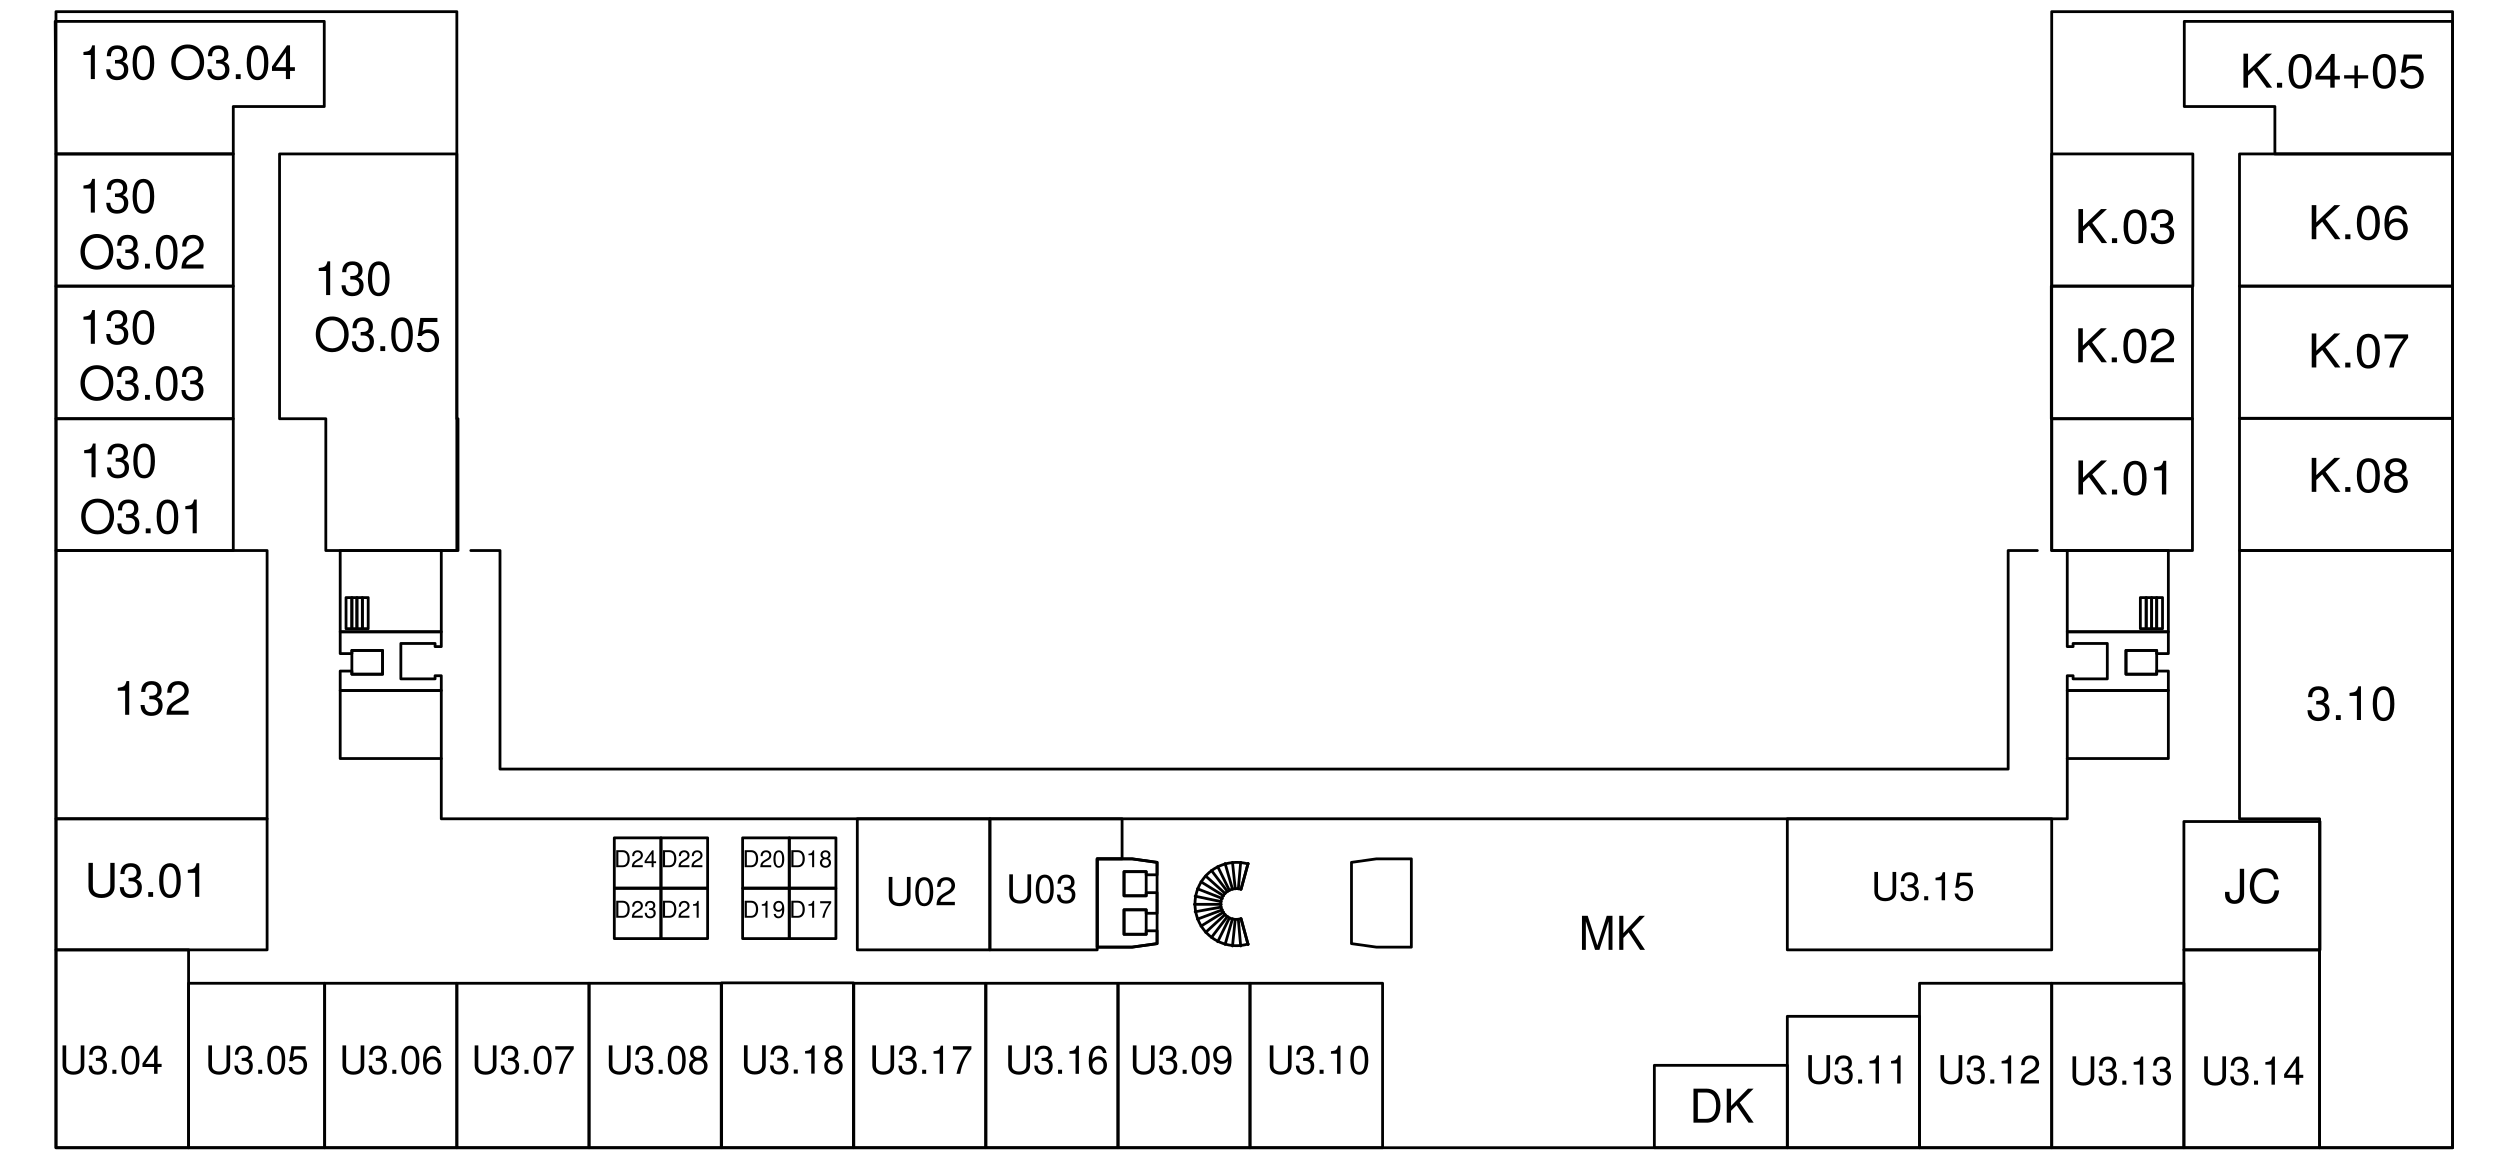
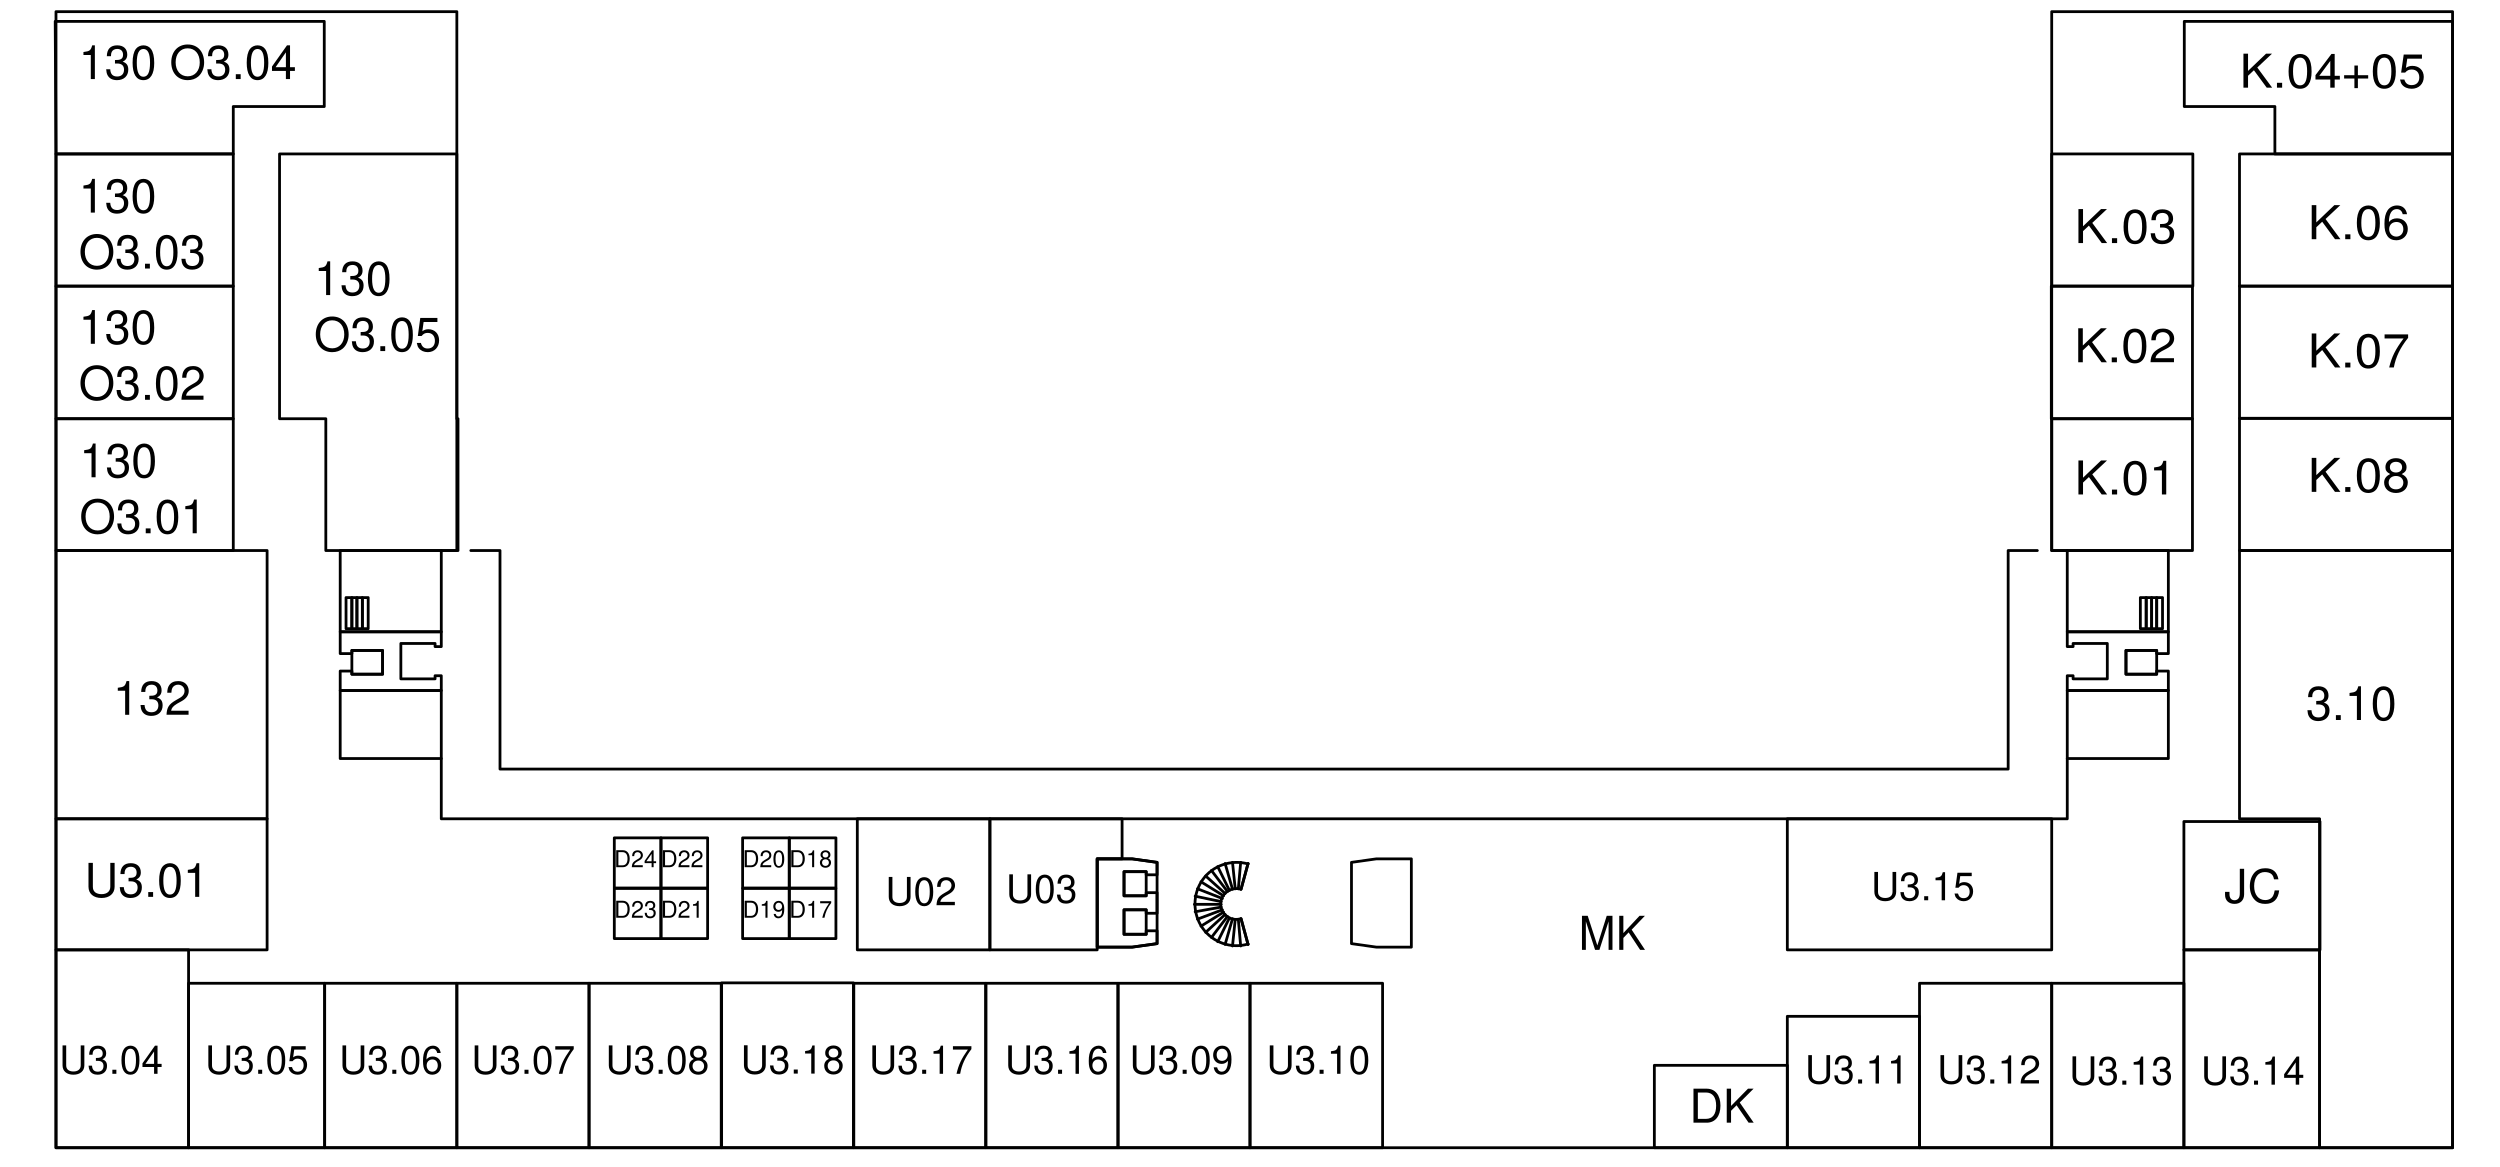
<svg xmlns="http://www.w3.org/2000/svg" version="1.1" id="Layer_1" x="0px" y="0px" viewBox="0 0 643 300" style="enable-background:new 0 0 643 300;" xml:space="preserve">
  <style type="text/css">
	.st0{fill:none;stroke:#000000;stroke-width:0.72;stroke-linecap:round;stroke-linejoin:round;stroke-miterlimit:10;}
	.st1{font-family:'Helvetica';}
	.st2{font-size:12px;}
	.st3{font-size:10px;}
	.st4{font-size:6px;}
	.st5{fill:none;}
</style>
  <g id="outline">
    <polyline class="st0" points="556.2,153.7 554.7,153.7 554.7,161.7 556.2,161.7 556.2,153.7  " />
    <polyline class="st0" points="554.7,153.7 553.4,153.7 553.4,161.7 554.7,161.7 554.7,153.7  " />
    <polyline class="st0" points="553.4,153.7 552,153.7 552,161.7 553.4,161.7 553.4,153.7  " />
    <polyline class="st0" points="552,153.7 550.5,153.7 550.5,161.7 552,161.7 552,153.7  " />
    <polyline class="st0" points="289.1,224.2 294.8,224.2 294.8,230.4 289.1,230.4 289.1,224.2  " />
    <polyline class="st0" points="546.8,167.3 554.7,167.3 554.7,173.4 546.8,173.4 546.8,167.3  " />
    <line class="st0" x1="319.2" y1="228.7" x2="321" y2="222.1" />
    <line class="st0" x1="319.2" y1="236.3" x2="321" y2="242.9" />
    <line class="st0" x1="319.2" y1="228.7" x2="321" y2="222.1" />
    <line class="st0" x1="318.5" y1="228.6" x2="319.1" y2="221.8" />
    <line class="st0" x1="317.7" y1="228.6" x2="317" y2="221.8" />
    <line class="st0" x1="317" y1="228.7" x2="315.1" y2="222.1" />
    <line class="st0" x1="316.2" y1="229" x2="313.2" y2="222.9" />
    <line class="st0" x1="315.7" y1="229.3" x2="311.6" y2="223.9" />
    <line class="st0" x1="315.1" y1="229.8" x2="310.1" y2="225.3" />
    <line class="st0" x1="314.7" y1="230.4" x2="308.9" y2="226.8" />
    <line class="st0" x1="314.4" y1="231.1" x2="308" y2="228.6" />
    <line class="st0" x1="314.1" y1="231.9" x2="307.4" y2="230.5" />
    <line class="st0" x1="314.1" y1="232.6" x2="307.2" y2="232.6" />
    <line class="st0" x1="314.1" y1="233.3" x2="307.4" y2="234.5" />
    <line class="st0" x1="314.4" y1="234" x2="308" y2="236.4" />
    <line class="st0" x1="314.7" y1="234.6" x2="308.9" y2="238.2" />
    <line class="st0" x1="315.1" y1="235.2" x2="310.1" y2="239.8" />
    <line class="st0" x1="315.7" y1="235.7" x2="311.6" y2="241.1" />
    <line class="st0" x1="316.2" y1="236.1" x2="313.2" y2="242.2" />
    <line class="st0" x1="317" y1="236.3" x2="315.1" y2="242.9" />
    <line class="st0" x1="317.7" y1="236.5" x2="317" y2="243.3" />
    <line class="st0" x1="318.5" y1="236.5" x2="319.1" y2="243.3" />
    <line class="st0" x1="319.2" y1="236.3" x2="321" y2="242.9" />
    <path class="st0" d="M319.1,228.7c-1.6-0.5-3.4,0.2-4.4,1.5c-1,1.4-1,3.3,0,4.6c1,1.4,2.7,2,4.4,1.5" />
    <path class="st0" d="M321,222.2c-4.4-1.2-9.1,0.4-11.7,4.1c-2.6,3.7-2.6,8.7,0,12.4s7.3,5.4,11.7,4.1" />
    <polyline class="st0" points="347.6,242.7 354,243.6 363,243.6 363,220.9 354,220.9 347.6,221.8 347.6,242.7  " />
    <polyline class="st0" points="554.7,167.3 554.7,168.1 557.7,168.1 557.7,162.5 531.7,162.5 531.7,166.3 533.2,166.3 533.2,165.5    542,165.5 542,174.6 533.2,174.6 533.2,173.8 531.7,173.8 531.7,177.6 557.7,177.6 557.7,172.6 554.7,172.6 554.7,173.4    546.8,173.4 546.8,167.3 554.7,167.3  " />
    <polyline class="st0" points="289.1,240.3 294.8,240.3 294.8,234 289.1,234 289.1,240.3  " />
    <polyline class="st0" points="297.6,225 297.6,221.8 291.2,220.9 282.2,220.9 282.2,243.6 291.2,243.6 297.6,242.7 297.6,239.4    294.8,239.4 294.8,240.3 289.1,240.3 289.1,234 294.8,234 294.8,234.9 297.6,234.9 297.6,229.6 294.8,229.6 294.8,230.4    289.1,230.4 289.1,224.2 294.8,224.2 294.8,225 297.6,225  " />
    <polyline class="st0" points="531.7,195.1 557.7,195.1 557.7,177.6 531.7,177.6 531.7,195.1  " />
    <polyline class="st0" points="531.7,162.5 557.7,162.5 557.7,141.6 531.7,141.6 531.7,162.5  " />
    <polyline class="st0" points="89,153.7 90.5,153.7 90.5,161.7 89,161.7 89,153.7  " />
    <polyline class="st0" points="90.5,153.7 91.8,153.7 91.8,161.7 90.5,161.7 90.5,153.7  " />
    <polyline class="st0" points="91.8,153.7 93.2,153.7 93.2,161.7 91.8,161.7 91.8,153.7  " />
    <polyline class="st0" points="93.2,153.7 94.7,153.7 94.7,161.7 93.2,161.7 93.2,153.7  " />
    <polyline class="st0" points="98.4,167.3 90.5,167.3 90.5,173.4 98.4,173.4 98.4,167.3  " />
    <polyline class="st0" points="297.6,242.7 291.2,243.6 282.2,243.6 282.2,220.9 291.2,220.9 297.6,221.8 297.6,242.7  " />
    <polyline class="st0" points="113.5,195.1 113.5,210.6 531.7,210.6 531.7,195.1  " />
    <polyline class="st0" points="90.5,167.3 90.5,168.1 87.5,168.1 87.5,162.5 113.5,162.5 113.5,166.3 111.9,166.3 111.9,165.5    103.1,165.5 103.1,174.6 111.9,174.6 111.9,173.8 113.5,173.8 113.5,177.6 87.5,177.6 87.5,172.6 90.5,172.6 90.5,173.4    98.4,173.4 98.4,167.3 90.5,167.3  " />
    <polyline class="st0" points="113.5,195.1 87.5,195.1 87.5,177.6 113.5,177.6 113.5,195.1  " />
    <polyline class="st0" points="113.5,162.5 87.5,162.5 87.5,141.6 113.5,141.6 113.5,162.5  " />
    <polyline class="st0" points="524,141.6 516.5,141.6 516.5,197.8 128.6,197.8 128.6,141.6 121.1,141.6  " />
    <polyline class="st0" points="531.7,141.6 527.7,141.6 527.7,3 630.8,3 630.8,295.2 14.4,295.2 14.4,3 117.5,3 117.5,141.6    113.5,141.6  " />
  </g>
  <g id="F3K04_x2B_05">
    <polyline class="st0" points="561.8,5.5 561.8,27.4 585.1,27.4 585.1,39.6 630.8,39.6 630.8,5.5 561.8,5.5  " />
    <text id="_x33_.16_1_" transform="matrix(1.0645 0 0 1 576 22.5498)" class="st1 st2">K.04+05</text>
  </g>
  <g id="F3K06">
    <polyline class="st0" points="576,39.6 630.8,39.6 630.8,73.6 576,73.6 576,39.6  " />
    <text id="_x33_.16" transform="matrix(1.0645 0 0 1 593.5586 61.5146)" class="st1 st2">K.06</text>
  </g>
  <g id="F3K07">
    <polyline class="st0" points="576,73.6 630.8,73.6 630.8,107.6 576,107.6 576,73.6  " />
    <text id="_x33_.17" transform="matrix(1.0645 0 0 1 593.5586 94.5146)" class="st1 st2">K.07</text>
  </g>
  <g id="F3K08">
    <polyline class="st0" points="576,107.6 630.8,107.6 630.8,141.6 576,141.6 576,107.6  " />
    <text id="_x33_.18" transform="matrix(1.0645 0 0 1 593.5586 126.5151)" class="st1 st2">K.08</text>
  </g>
  <g id="F3K03">
    <polyline class="st0" points="527.7,39.6 564,39.6 564,73.6 527.7,73.6 527.7,39.6  " />
    <text id="_x33_.13" transform="matrix(1.0645 0 0 1 533.5586 62.5151)" class="st1 st2">K.03</text>
  </g>
  <g id="F3K02">
    <polyline class="st0" points="563.9,73.6 527.6,73.6 527.6,107.7 563.9,107.7 563.9,73.6  " />
    <text id="_x33_.12" transform="matrix(1.0645 0 0 1 533.5049 93.1816)" class="st1 st2">K.02</text>
  </g>
  <g id="F3K01">
    <polyline class="st0" points="563.9,107.7 527.7,107.7 527.7,141.6 563.9,141.6 563.9,107.7  " />
    <text id="_x33_.11" transform="matrix(1.0645 0 0 1 533.5586 127.1816)" class="st1 st2">K.01</text>
  </g>
  <g id="F3130O304">
    <polyline class="st0" points="83.4,5.5 83.4,27.4 60,27.4 60,39.6 14.4,39.6 14.2,5.5 83.4,5.5  " />
    <text transform="matrix(1 0 0 1 20.2439 20.3329)" class="st1 st2">130 O3.04</text>
  </g>
-   <g id="F3130O303">
+   <g id="F3130O302">
    <polyline class="st0" points="60,73.6 14.4,73.6 14.4,107.7 60,107.7 60,73.6  " />
    <text transform="matrix(1 0 0 1 20.2441 88.4203)" class="st1 st2">130 </text>
-     <text transform="matrix(1 0 0 1 20.2441 102.8203)" class="st1 st2">O3.03</text>
+     <text transform="matrix(1 0 0 1 20.2441 102.8203)" class="st1 st2">O3.02</text>
  </g>
  <g id="F3130O301">
    <polyline class="st0" points="60,107.7 14.4,107.7 14.4,141.6 60,141.6 60,107.7  " />
    <text transform="matrix(1 0 0 1 20.4293 122.7476)" class="st1 st2">130 </text>
    <text transform="matrix(1 0 0 1 20.4293 137.1476)" class="st1 st2">O3.01</text>
  </g>
  <g id="F3130O305">
    <polygon class="st0" points="117.5,107.7 117.5,39.6 71.9,39.6 71.9,107.7 83.8,107.7 83.8,141.6 117.8,141.6 117.8,107.7  " />
    <text transform="matrix(1 0 0 1 80.7651 75.8927)" class="st1 st2">130</text>
    <text transform="matrix(1 0 0 1 80.7651 90.2927)" class="st1 st2">O3.05</text>
  </g>
  <g id="F3132">
    <polyline class="st0" points="68.7,210.6 14.4,210.6 14.4,141.6 68.7,141.6 68.7,210.6  " />
    <text transform="matrix(1 0 0 1 29.0772 183.8485)" class="st1 st2">132</text>
  </g>
  <g id="F3310">
    <polyline class="st0" points="576,141.6 576,210.6 596.6,210.6 596.6,295.2 630.8,295.2 630.8,141.6 576,141.6  " />
    <text transform="matrix(1 0 0 1 593.0767 185.1815)" class="st1 st2">3.10</text>
  </g>
  <g id="F3U304">
    <polyline class="st0" points="14.4,244.3 48.5,244.3 48.5,295.2 14.4,295.2 14.4,244.3  " />
    <text transform="matrix(1 0 0 1 15.2437 276.1815)" class="st1 st3">U3.04</text>
  </g>
  <g id="F3U305">
    <polyline class="st0" points="48.5,252.9 83.5,252.9 83.5,295.2 48.5,295.2 48.5,252.9  " />
    <text transform="matrix(1 0 0 1 52.7437 276.1815)" class="st1 st3">U3.05</text>
  </g>
  <g id="F3U301">
    <polyline class="st0" points="68.7,210.6 14.4,210.6 14.4,244.3 68.7,244.3 68.7,210.6  " />
    <text transform="matrix(1 0 0 1 21.7437 230.6815)" class="st1 st2">U3.01</text>
  </g>
  <g id="F3U306">
    <polyline class="st0" points="83.5,252.9 117.5,252.9 117.5,295.2 83.5,295.2 83.5,252.9  " />
    <text transform="matrix(1 0 0 1 87.2437 276.1815)" class="st1 st3">U3.06</text>
  </g>
  <g id="F3U307">
    <polyline class="st0" points="117.5,252.9 151.5,252.9 151.5,295.2 117.5,295.2 117.5,252.9  " />
    <text transform="matrix(1 0 0 1 121.2437 276.1815)" class="st1 st3">U3.07</text>
  </g>
  <g id="F3U308">
    <polyline class="st0" points="151.5,252.9 185.5,252.9 185.5,295.2 151.5,295.2 151.5,252.9  " />
    <text transform="matrix(1 0 0 1 155.7437 276.1815)" class="st1 st3">U3.08</text>
  </g>
  <g id="F3U309">
    <polyline class="st0" points="287.6,252.9 321.5,252.9 321.5,295.2 287.6,295.2 287.6,252.9  " />
    <text transform="matrix(1 0 0 1 290.5239 276.1815)" class="st1 st3">U3.09</text>
  </g>
  <g id="F3U316">
    <polyline class="st0" points="253.6,252.9 287.5,252.9 287.5,295.2 253.6,295.2 253.6,252.9  " />
    <text transform="matrix(1 0 0 1 258.4739 276.1815)" class="st1 st3">U3.16</text>
  </g>
  <g id="F3U317">
    <polyline class="st0" points="219.6,252.9 253.5,252.9 253.5,295.2 219.6,295.2 219.6,252.9  " />
    <text transform="matrix(1 0 0 1 223.5239 276.1815)" class="st1 st3">U3.17</text>
  </g>
  <g id="F3U318">
    <polyline class="st0" points="185.6,252.8 219.5,252.8 219.5,295.2 185.6,295.2 185.6,252.8  " />
    <text transform="matrix(1 0 0 1 190.499 276.1315)" class="st1 st3">U3.18</text>
  </g>
  <g id="F3D19">
    <polyline class="st0" points="191,228.5 203,228.5 203,241.4 191,241.4 191,228.5  " />
    <text transform="matrix(1 0 0 1 190.9941 236.0463)" class="st1 st4">D19</text>
  </g>
  <g id="F3D20">
    <polyline class="st0" points="191,215.5 203,215.5 203,228.4 191,228.4 191,215.5  " />
    <text transform="matrix(1 0 0 1 190.9941 223.0463)" class="st1 st4">D20</text>
  </g>
  <g id="F3D18">
    <polyline class="st0" points="203,215.5 215,215.5 215,228.4 203,228.4 203,215.5  " />
    <text transform="matrix(1 0 0 1 202.9941 223.0463)" class="st1 st4">D18</text>
  </g>
  <g id="F3D17">
    <polyline class="st0" points="203,228.5 215,228.5 215,241.4 203,241.4 203,228.5  " />
    <text transform="matrix(1 0 0 1 202.9941 236.0463)" class="st1 st4">D17</text>
  </g>
  <g id="F3D23">
    <polyline class="st0" points="158,228.5 170,228.5 170,241.4 158,241.4 158,228.5  " />
    <text transform="matrix(1 0 0 1 157.9578 236.0463)" class="st1 st4">D23</text>
  </g>
  <g id="F3D24">
    <polyline class="st0" points="158,215.5 170,215.5 170,228.4 158,228.4 158,215.5  " />
    <text transform="matrix(1 0 0 1 157.9578 223.0463)" class="st1 st4">D24</text>
  </g>
  <g id="F3D22">
    <polyline class="st0" points="170,215.5 182,215.5 182,228.4 170,228.4 170,215.5  " />
    <text transform="matrix(1 0 0 1 169.9578 223.0463)" class="st1 st4">D22</text>
  </g>
  <g id="F3D21_1_">
    <polyline class="st0" points="170,228.5 182,228.5 182,241.4 170,241.4 170,228.5  " />
    <text transform="matrix(1 0 0 1 169.9578 236.0463)" class="st1 st4">D21</text>
  </g>
  <g id="F3U303">
    <polyline class="st0" points="254.6,210.6 288.6,210.6 288.6,220.9 282.2,220.9 282.2,244.3 254.6,244.3 254.6,210.6  " />
    <text transform="matrix(1 0 0 1 258.7437 232.1815)" class="st1 st3">U03</text>
  </g>
  <g id="F3U302">
    <polyline class="st0" points="220.5,210.6 254.6,210.6 254.6,244.3 220.5,244.3 220.5,210.6  " />
    <text transform="matrix(1 0 0 1 227.7437 232.8413)" class="st1 st3">U02</text>
  </g>
  <g id="F3U310">
    <polyline class="st0" points="321.5,252.9 355.6,252.9 355.6,295.2 321.5,295.2 321.5,252.9  " />
    <text transform="matrix(1 0 0 1 325.7437 276.1815)" class="st1 st3">U3.10</text>
  </g>
  <g id="F3U311">
    <polyline class="st0" points="459.7,261.4 493.7,261.4 493.7,295.2 459.7,295.2 459.7,261.4  " />
    <text transform="matrix(1 0 0 1 464.2437 278.6815)" class="st1 st3">U3.11</text>
  </g>
  <g id="F3U312">
    <polyline class="st0" points="493.7,252.9 527.7,252.9 527.7,295.2 493.7,295.2 493.7,252.9  " />
    <text transform="matrix(1 0 0 1 498.2437 278.6815)" class="st1 st3">U3.12</text>
  </g>
  <g id="F3U313">
    <polyline class="st0" points="527.7,252.9 561.7,252.9 561.7,295.2 527.7,295.2 527.7,252.9  " />
    <text transform="matrix(1 0 0 1 532.2036 278.9831)" class="st1 st3">U3.13</text>
  </g>
  <g id="F3U315">
    <polygon class="st0" points="493.7,210.6 459.7,210.6 459.7,244.3 493.7,244.3 527.7,244.3 527.7,210.6  " />
    <text transform="matrix(1 0 0 1 481.2437 231.5565)" class="st1 st3">U3.15</text>
  </g>
  <g id="F3U314">
    <polyline class="st0" points="596.6,244.3 561.7,244.3 596.6,244.3 596.6,295.2 561.7,295.2 561.7,244.3  " />
    <path class="st0" d="M561.7,244.3" />
    <text transform="matrix(1 0 0 1 566.0786 278.9829)" class="st1 st3">U3.14</text>
  </g>
  <g id="F3JC">
    <rect x="561.7" y="211.3" class="st0" width="35" height="33" />
    <text transform="matrix(1 0 0 1 572.0786 232.2002)" class="st1 st2">JC</text>
  </g>
  <g id="F3DK">
    <polyline class="st0" points="425.5,295.2 459.7,295.2 459.7,274 425.5,274 425.5,295.2  " />
    <text transform="matrix(1 0 0 1 434.5 288.7581)" class="st1 st2">DK</text>
  </g>
  <g id="F3MK">
    <polyline class="st5" points="363,262 459.7,262 459.7,211.2 363,211.2 363,262  " />
    <text transform="matrix(0.9545 0 0 1 406.0176 244.2998)" class="st1 st2">MK</text>
  </g>
-   <g id="F3130O302">
+   <g id="F3130O303_1_">
    <polyline class="st0" points="60,39.6 14.4,39.6 14.4,73.6 60,73.6 60,39.6  " />
    <text transform="matrix(1 0 0 1 20.244 54.6755)" class="st1 st2">130 </text>
-     <text transform="matrix(1 0 0 1 20.244 69.0755)" class="st1 st2">O3.02</text>
+     <text transform="matrix(1 0 0 1 20.244 69.0755)" class="st1 st2">O3.03</text>
  </g>
</svg>
